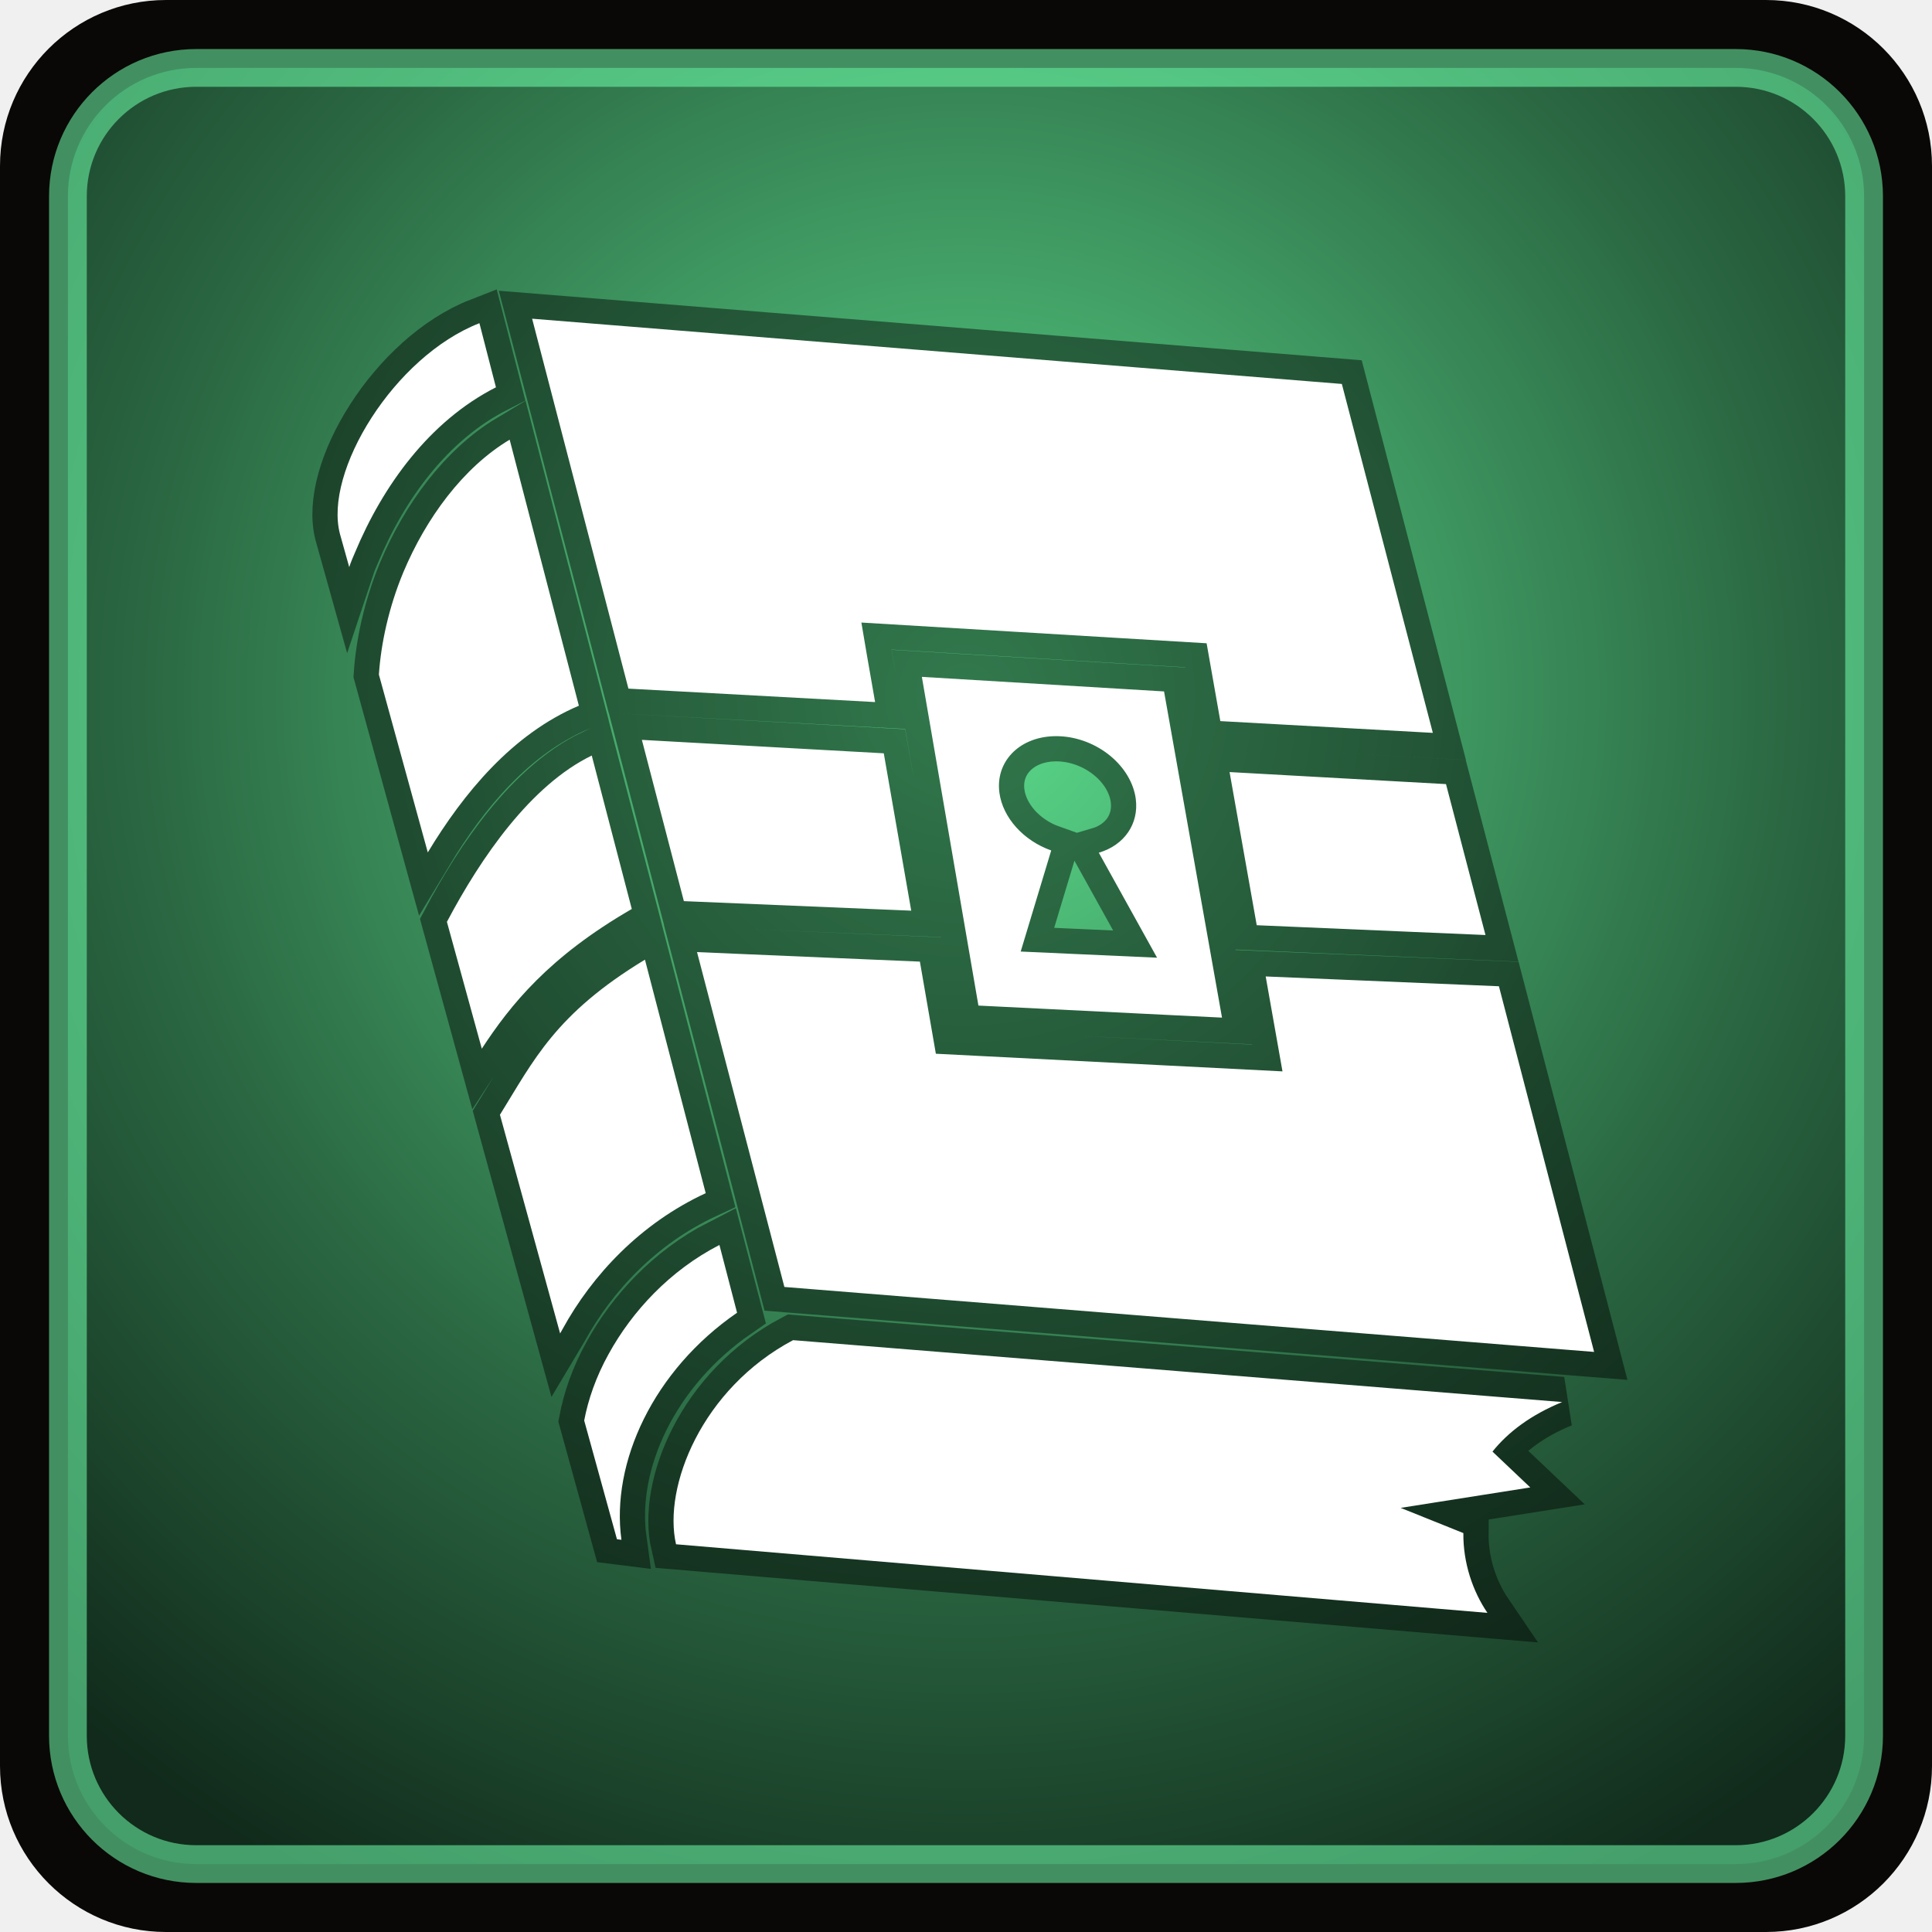
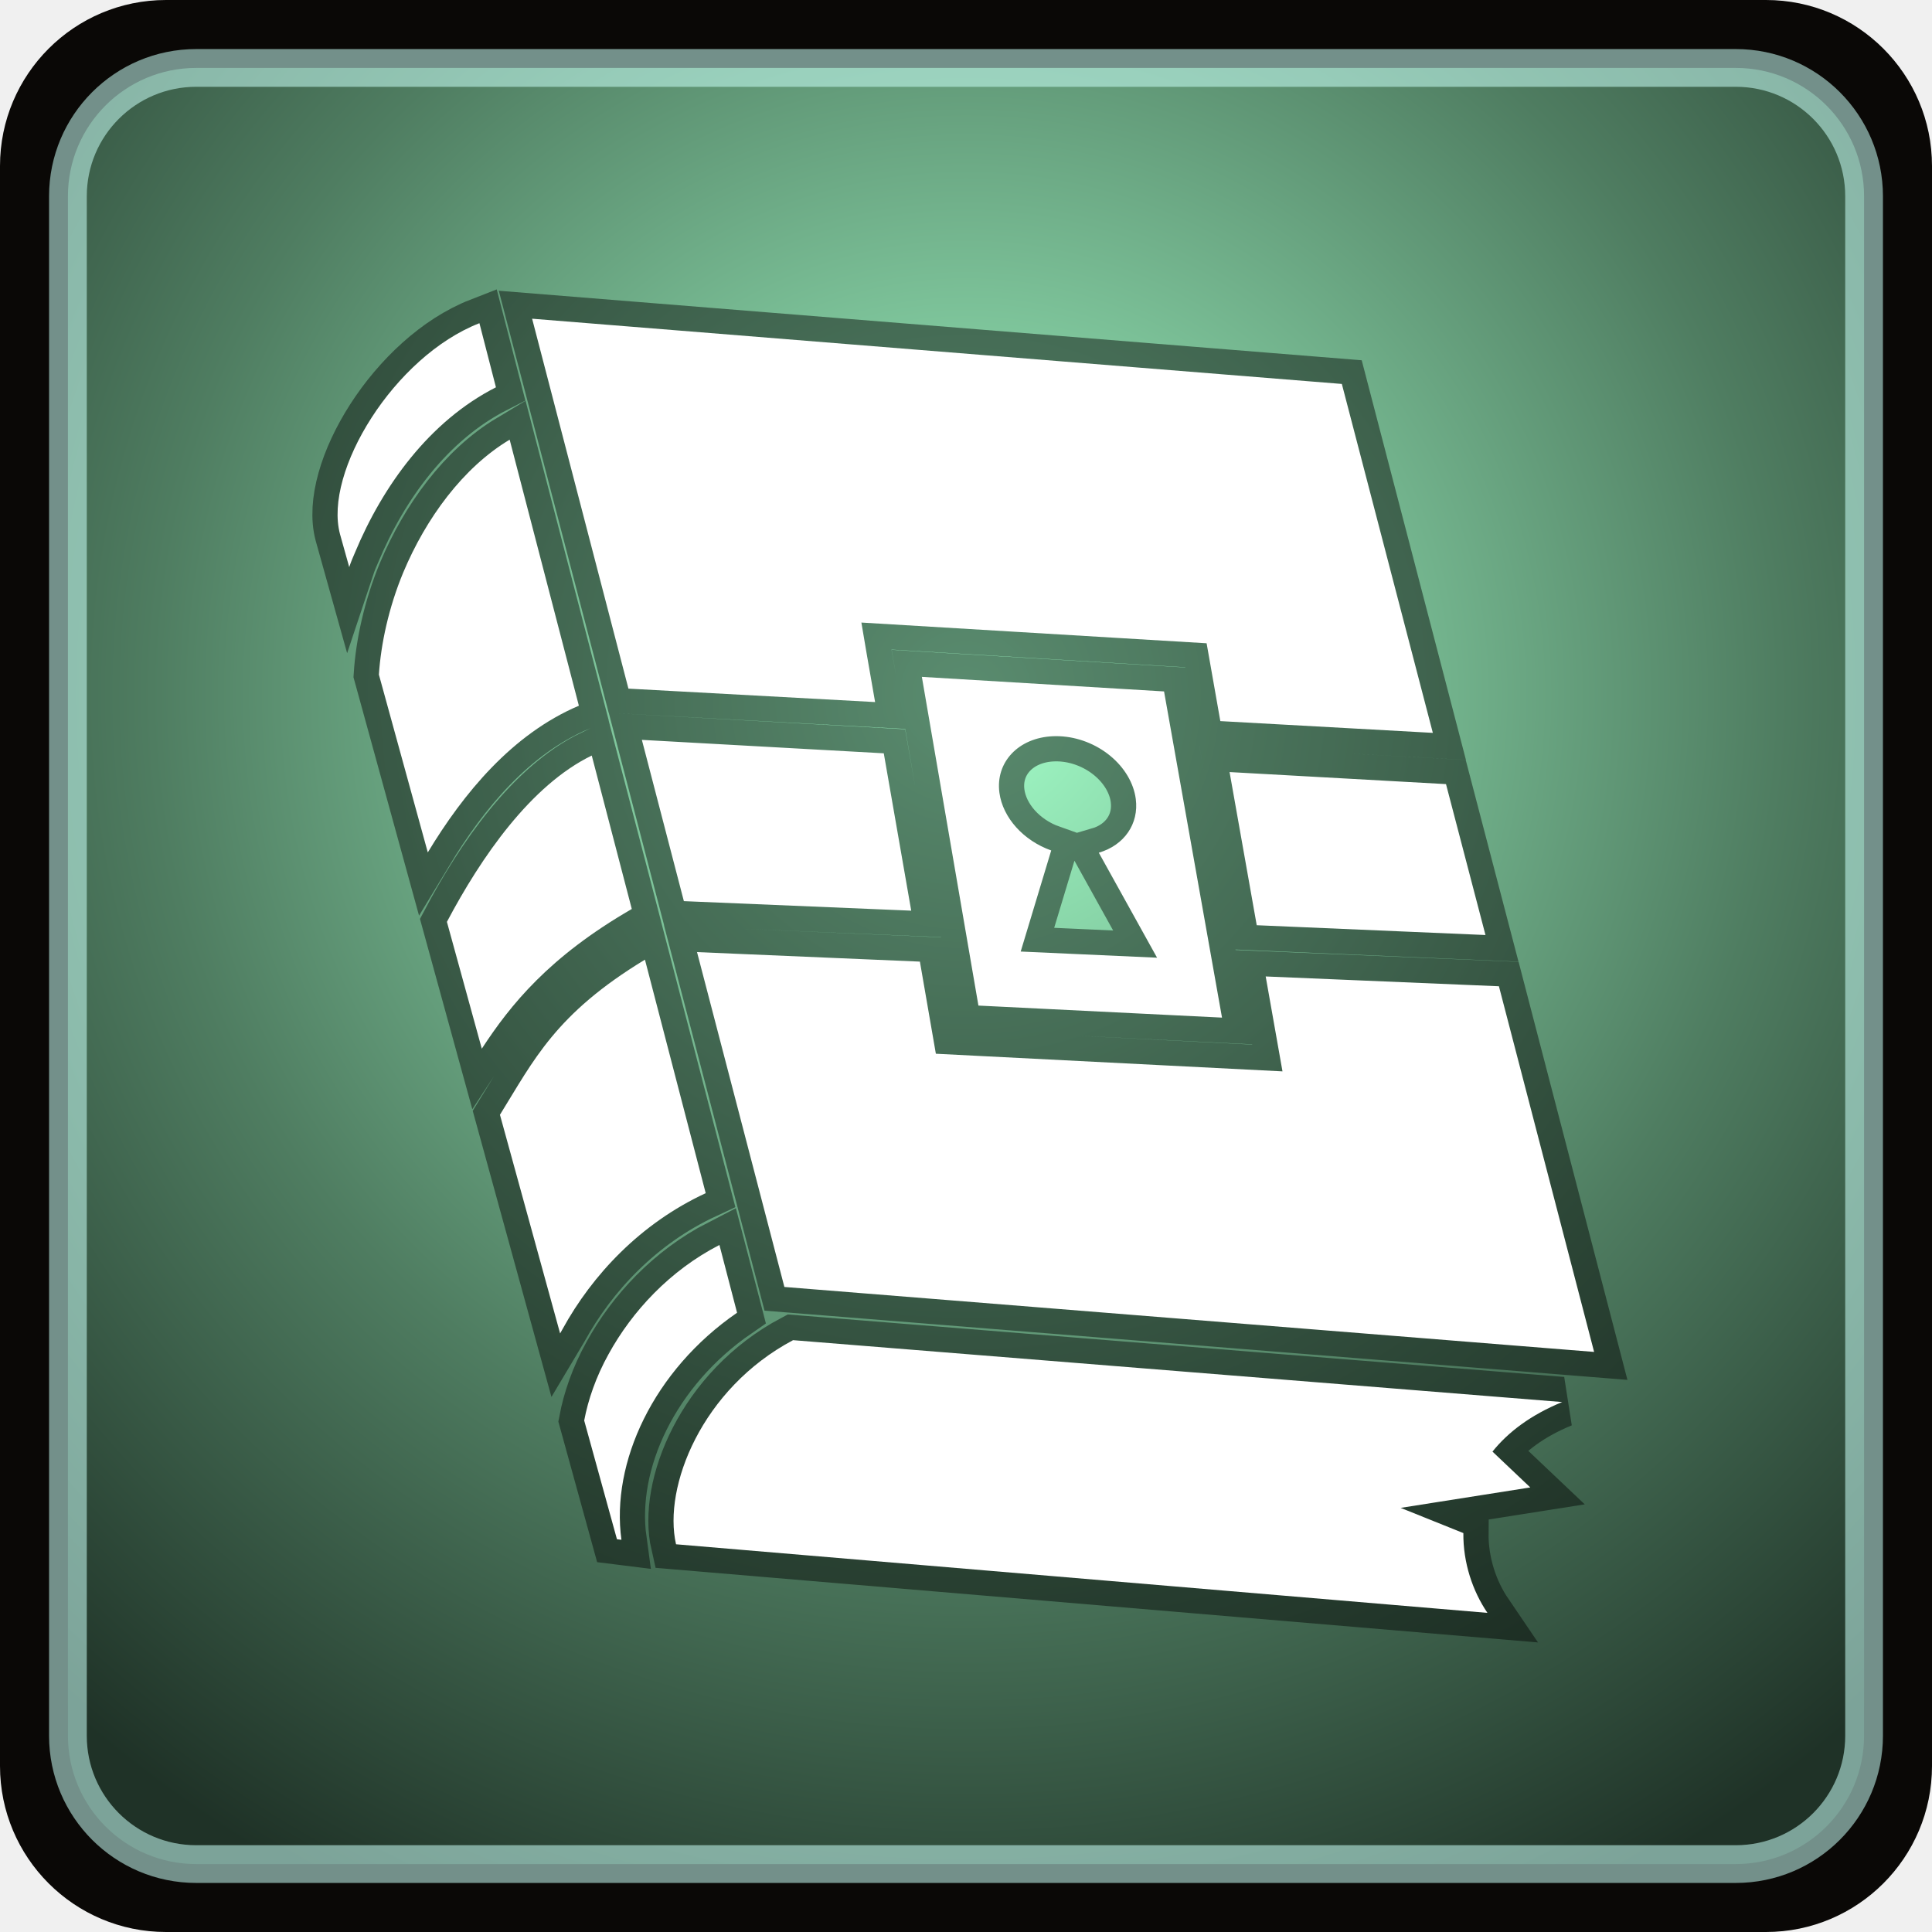
<svg xmlns="http://www.w3.org/2000/svg" viewBox="0 0 512 512">
  <defs>
    <radialGradient id="g" cx="50%" cy="35%" r="75%">
-       <stop offset="0" stop-color="#5bdc8c" />
-       <stop offset=".6" stop-color="#2b6943" />
-       <stop offset="1" stop-color="#112a1b" />
+       <stop offset="0" stop-color="#a4ffca" />
+       <stop offset=".6" stop-color="#4f7d61" />
+       <stop offset="1" stop-color="#1f3227" />
    </radialGradient>
  </defs>
  <rect width="512" height="512" rx="44" fill="#0a0806" />
  <rect x="18" y="18" width="476" height="476" rx="34" fill="url(#g)" />
-   <rect x="18" y="18" width="476" height="476" rx="34" fill="none" stroke="#6fffab" stroke-opacity=".55" stroke-width="10" />
+   <rect x="18" y="18" width="476" height="476" rx="34" fill="none" stroke="#c8fff6" stroke-opacity=".55" stroke-width="10" />
  <g transform="translate(66 66) scale(.742)" fill="#fff" stroke="#000" stroke-opacity=".45" stroke-width="18" paint-order="stroke">
    <path d="M101.1 24.88L135.5 157l88.1 4.8-3-17.2-1.9-11.2 123.3 7.4 4.9 27.8 75.9 4.2-32.5-124.62-289.2-23.3zm-18.82 1.6c-30.5 11.9-55.7 53.1-49.8 75.32l3.3 11.8c.6-1.8 1.3-3.5 2.1-5.3 9.9-23.72 26.5-46.82 50.3-58.92l-5.9-22.9zm10.8 41.6c-16.7 10-29.9 28.1-38 47.42-5.2 12.5-8 25.6-8.7 36.5l17.46 63.5c12.8-21.2 30.19-42.3 53.96-52.4L93.08 68.08zM240.3 152.8l20.2 117.4 87 4.3L326.8 158l-86.5-5.2zm46.8 21.2a25.29 20.33 24.87 0 1 2.4 0 25.29 20.33 24.87 0 1 27.2 22.4 25.29 20.33 24.87 0 1-13.2 19.2l20.8 37.5-48.7-2.2 10.9-36.1a25.29 20.33 24.87 0 1-18.5-20.6 25.29 20.33 24.87 0 1 19.1-20.2zm-146.8 1.3l15 57.6 81.2 3.4-9.8-56.2-86.4-4.8zm-17.9 5.6c-21.8 10.6-39.52 36.3-51.73 59.4l12.46 45.3c10.27-15.7 23.97-32.8 53.57-49.9l-14.3-54.8zm227.8 5.9l9.7 54.7 81.7 3.5-14.1-53.9-77.3-4.3zM160 251.1l31.2 119.6 289.2 23.2-34-130.6-83.3-3.5 6 33.9-123.8-6.3-5.7-32.9-79.6-3.4zm-18.6 2.7c-32 19.4-39.7 35.9-51.79 55.4l21.49 78.1c.3-.5.6-1.1.9-1.6 10.6-19.3 27.8-37.7 51.1-48.5l-21.7-83.4zM168 355.7c-17.7 9.1-31.2 23.7-39.6 39-4.5 8.1-7.3 16.3-8.7 23.7l11.7 42.4 1.6.2c-3.8-27.6 11.4-60.5 41.3-81.1l-6.3-24.2zm26.3 34c-32.6 17.3-46.5 52.4-41.8 72.9l289.8 24.5c-5.3-7.8-8.7-17.9-8.6-28.5l-22.4-9 46.3-7.3-13.5-12.8c5.6-7 13.7-13.1 24.9-17.7l-274.7-22.1z" />
  </g>
</svg>
